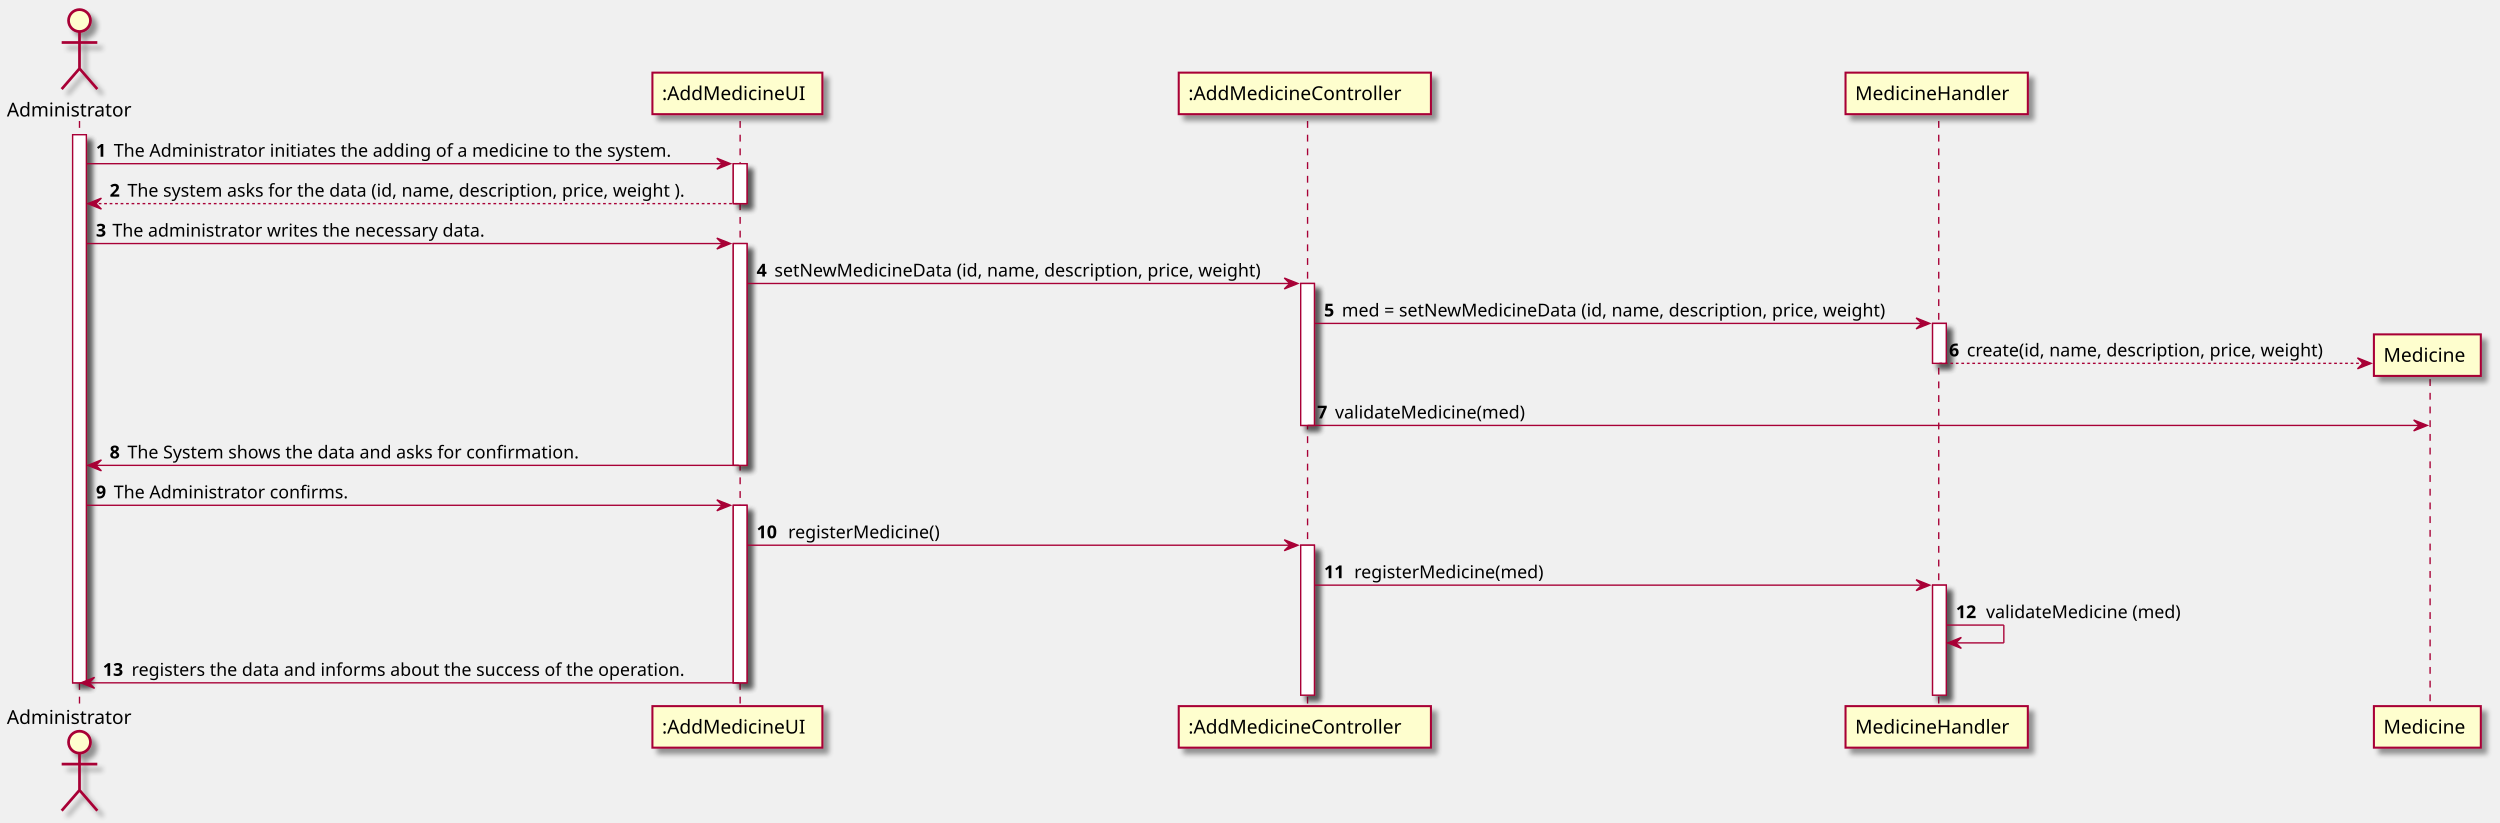
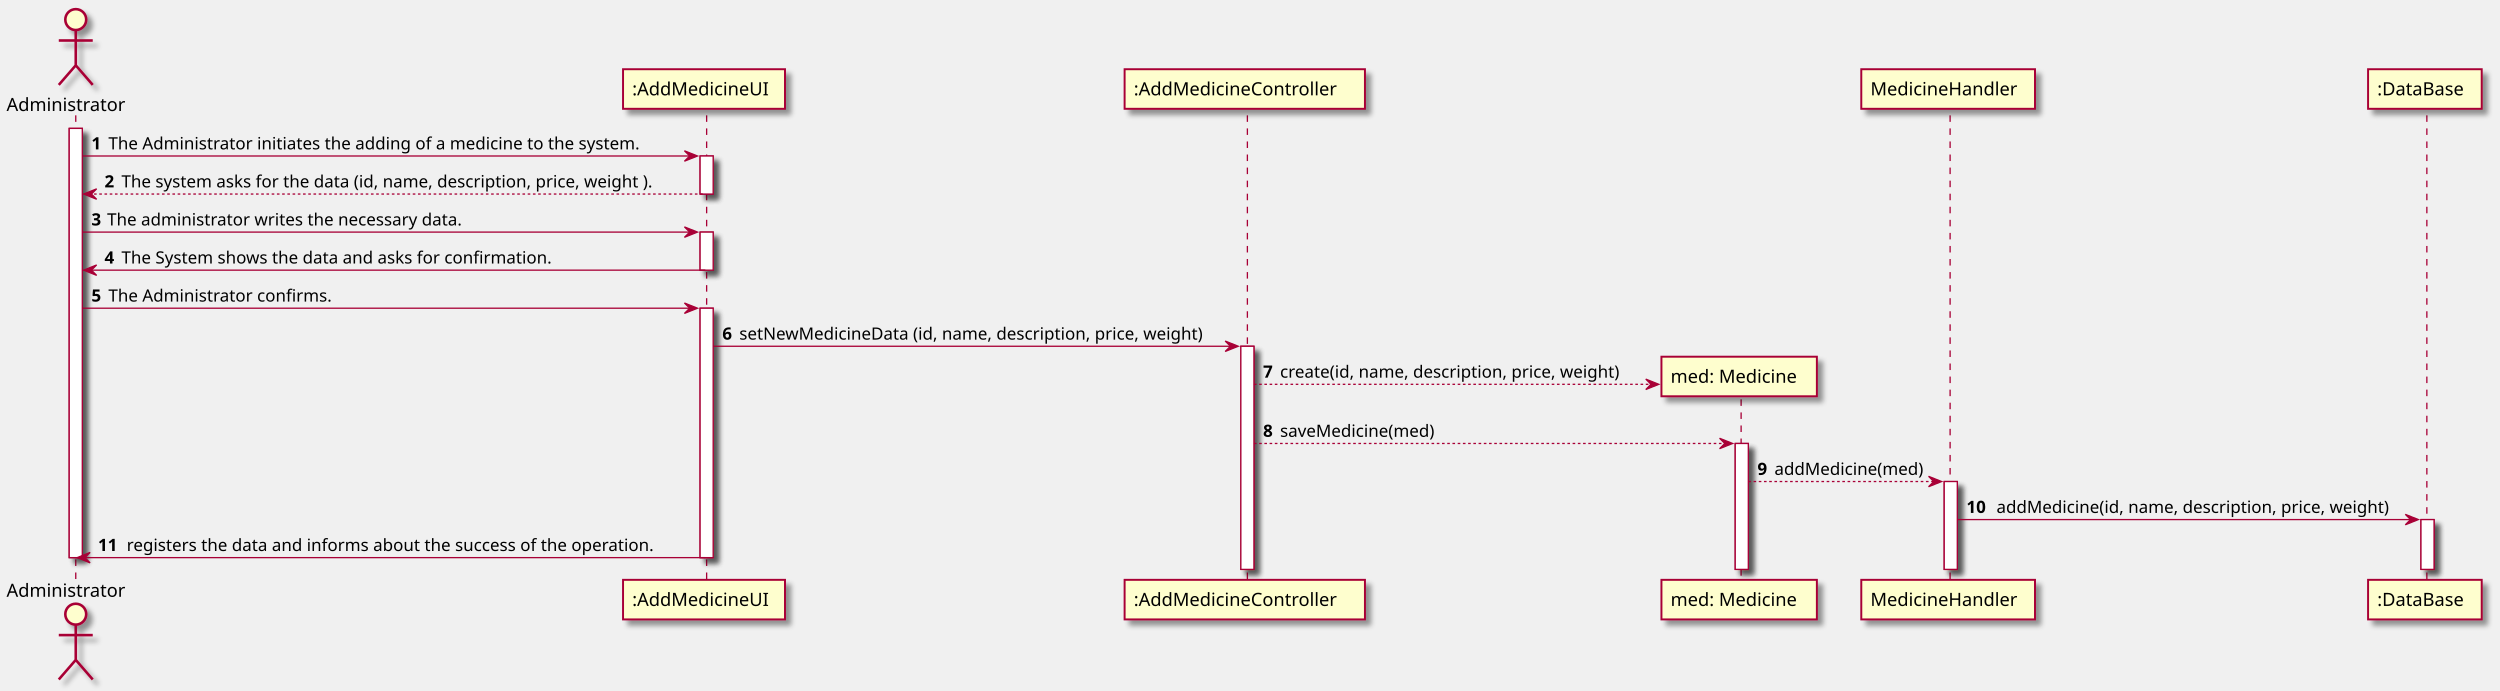
- <svg xmlns="http://www.w3.org/2000/svg" contentScriptType="application/ecmascript" contentStyleType="text/css" height="600px" preserveAspectRatio="none" style="width:1824px;height:600px;" version="1.1" viewBox="0 0 1824 600" width="1824px" zoomAndPan="magnify">
+ <svg xmlns="http://www.w3.org/2000/svg" contentScriptType="application/ecmascript" contentStyleType="text/css" height="529px" preserveAspectRatio="none" style="width:1914px;height:529px;" version="1.1" viewBox="0 0 1914 529" width="1914px" zoomAndPan="magnify">
  <defs>
-     <filter height="300%" id="f4cy38tnvhrm1" width="300%" x="-1" y="-1">
+     <filter height="300%" id="f143k6bqb1p9zn" width="300%" x="-1" y="-1">
      <feGaussianBlur result="blurOut" stdDeviation="2.0" />
      <feColorMatrix in="blurOut" result="blurOut2" type="matrix" values="0 0 0 0 0 0 0 0 0 0 0 0 0 0 0 0 0 0 .4 0" />
      <feOffset dx="4.0" dy="4.0" in="blurOut2" result="blurOut3" />
      <feBlend in="SourceGraphic" in2="blurOut3" mode="normal" />
    </filter>
  </defs>
  <g>
-     <rect fill="#FFFFFF" filter="url(#f4cy38tnvhrm1)" height="399.891" style="stroke:#A80036;stroke-width:1.0;" width="10" x="53" y="98.297" />
-     <rect fill="#FFFFFF" filter="url(#f4cy38tnvhrm1)" height="29.133" style="stroke:#A80036;stroke-width:1.0;" width="10" x="535" y="119.43" />
-     <rect fill="#FFFFFF" filter="url(#f4cy38tnvhrm1)" height="161.828" style="stroke:#A80036;stroke-width:1.0;" width="10" x="535" y="177.695" />
-     <rect fill="#FFFFFF" filter="url(#f4cy38tnvhrm1)" height="129.531" style="stroke:#A80036;stroke-width:1.0;" width="10" x="535" y="368.656" />
-     <rect fill="#FFFFFF" filter="url(#f4cy38tnvhrm1)" height="103.562" style="stroke:#A80036;stroke-width:1.0;" width="10" x="949" y="206.828" />
-     <rect fill="#FFFFFF" filter="url(#f4cy38tnvhrm1)" height="109.398" style="stroke:#A80036;stroke-width:1.0;" width="10" x="949" y="397.789" />
-     <rect fill="#FFFFFF" filter="url(#f4cy38tnvhrm1)" height="29.133" style="stroke:#A80036;stroke-width:1.0;" width="10" x="1410" y="235.961" />
-     <rect fill="#FFFFFF" filter="url(#f4cy38tnvhrm1)" height="80.266" style="stroke:#A80036;stroke-width:1.0;" width="10" x="1410" y="426.922" />
-     <line style="stroke:#A80036;stroke-width:1.0;stroke-dasharray:5.0,5.0;" x1="58" x2="58" y1="88.297" y2="516.188" />
-     <line style="stroke:#A80036;stroke-width:1.0;stroke-dasharray:5.0,5.0;" x1="540" x2="540" y1="88.297" y2="516.188" />
-     <line style="stroke:#A80036;stroke-width:1.0;stroke-dasharray:5.0,5.0;" x1="954" x2="954" y1="88.297" y2="516.188" />
-     <line style="stroke:#A80036;stroke-width:1.0;stroke-dasharray:5.0,5.0;" x1="1414.5" x2="1414.5" y1="88.297" y2="516.188" />
-     <line style="stroke:#A80036;stroke-width:1.0;stroke-dasharray:5.0,5.0;" x1="1773" x2="1773" y1="276.609" y2="516.188" />
-     <text fill="#000000" font-family="sans-serif" font-size="14" lengthAdjust="spacingAndGlyphs" textLength="100" x="5" y="84.995">Administrator</text>
-     <ellipse cx="58" cy="15" fill="#FEFECE" filter="url(#f4cy38tnvhrm1)" rx="8" ry="8" style="stroke:#A80036;stroke-width:2.0;" />
-     <path d="M58,23 L58,50 M45,31 L71,31 M58,50 L45,65 M58,50 L71,65 " fill="none" filter="url(#f4cy38tnvhrm1)" style="stroke:#A80036;stroke-width:2.0;" />
-     <text fill="#000000" font-family="sans-serif" font-size="14" lengthAdjust="spacingAndGlyphs" textLength="100" x="5" y="528.183">Administrator</text>
-     <ellipse cx="58" cy="541.484" fill="#FEFECE" filter="url(#f4cy38tnvhrm1)" rx="8" ry="8" style="stroke:#A80036;stroke-width:2.0;" />
-     <path d="M58,549.484 L58,576.484 M45,557.484 L71,557.484 M58,576.484 L45,591.484 M58,576.484 L71,591.484 " fill="none" filter="url(#f4cy38tnvhrm1)" style="stroke:#A80036;stroke-width:2.0;" />
-     <rect fill="#FEFECE" filter="url(#f4cy38tnvhrm1)" height="30.297" style="stroke:#A80036;stroke-width:1.5;" width="124" x="476" y="53" />
-     <text fill="#000000" font-family="sans-serif" font-size="14" lengthAdjust="spacingAndGlyphs" textLength="110" x="483" y="72.995">:AddMedicineUI</text>
-     <rect fill="#FEFECE" filter="url(#f4cy38tnvhrm1)" height="30.297" style="stroke:#A80036;stroke-width:1.5;" width="124" x="476" y="515.188" />
-     <text fill="#000000" font-family="sans-serif" font-size="14" lengthAdjust="spacingAndGlyphs" textLength="110" x="483" y="535.183">:AddMedicineUI</text>
-     <rect fill="#FEFECE" filter="url(#f4cy38tnvhrm1)" height="30.297" style="stroke:#A80036;stroke-width:1.5;" width="184" x="860" y="53" />
-     <text fill="#000000" font-family="sans-serif" font-size="14" lengthAdjust="spacingAndGlyphs" textLength="170" x="867" y="72.995">:AddMedicineController</text>
-     <rect fill="#FEFECE" filter="url(#f4cy38tnvhrm1)" height="30.297" style="stroke:#A80036;stroke-width:1.5;" width="184" x="860" y="515.188" />
-     <text fill="#000000" font-family="sans-serif" font-size="14" lengthAdjust="spacingAndGlyphs" textLength="170" x="867" y="535.183">:AddMedicineController</text>
-     <rect fill="#FEFECE" filter="url(#f4cy38tnvhrm1)" height="30.297" style="stroke:#A80036;stroke-width:1.5;" width="133" x="1346.5" y="53" />
-     <text fill="#000000" font-family="sans-serif" font-size="14" lengthAdjust="spacingAndGlyphs" textLength="119" x="1353.5" y="72.995">MedicineHandler</text>
-     <rect fill="#FEFECE" filter="url(#f4cy38tnvhrm1)" height="30.297" style="stroke:#A80036;stroke-width:1.5;" width="133" x="1346.5" y="515.188" />
-     <text fill="#000000" font-family="sans-serif" font-size="14" lengthAdjust="spacingAndGlyphs" textLength="119" x="1353.5" y="535.183">MedicineHandler</text>
-     <rect fill="#FEFECE" filter="url(#f4cy38tnvhrm1)" height="30.297" style="stroke:#A80036;stroke-width:1.5;" width="78" x="1732" y="515.188" />
-     <text fill="#000000" font-family="sans-serif" font-size="14" lengthAdjust="spacingAndGlyphs" textLength="64" x="1739" y="535.183">Medicine</text>
-     <rect fill="#FFFFFF" filter="url(#f4cy38tnvhrm1)" height="399.891" style="stroke:#A80036;stroke-width:1.0;" width="10" x="53" y="98.297" />
-     <rect fill="#FFFFFF" filter="url(#f4cy38tnvhrm1)" height="29.133" style="stroke:#A80036;stroke-width:1.0;" width="10" x="535" y="119.43" />
-     <rect fill="#FFFFFF" filter="url(#f4cy38tnvhrm1)" height="161.828" style="stroke:#A80036;stroke-width:1.0;" width="10" x="535" y="177.695" />
-     <rect fill="#FFFFFF" filter="url(#f4cy38tnvhrm1)" height="129.531" style="stroke:#A80036;stroke-width:1.0;" width="10" x="535" y="368.656" />
-     <rect fill="#FFFFFF" filter="url(#f4cy38tnvhrm1)" height="103.562" style="stroke:#A80036;stroke-width:1.0;" width="10" x="949" y="206.828" />
-     <rect fill="#FFFFFF" filter="url(#f4cy38tnvhrm1)" height="109.398" style="stroke:#A80036;stroke-width:1.0;" width="10" x="949" y="397.789" />
-     <rect fill="#FFFFFF" filter="url(#f4cy38tnvhrm1)" height="29.133" style="stroke:#A80036;stroke-width:1.0;" width="10" x="1410" y="235.961" />
-     <rect fill="#FFFFFF" filter="url(#f4cy38tnvhrm1)" height="80.266" style="stroke:#A80036;stroke-width:1.0;" width="10" x="1410" y="426.922" />
-     <polygon fill="#A80036" points="523,115.43,533,119.43,523,123.43,527,119.43" style="stroke:#A80036;stroke-width:1.0;" />
-     <line style="stroke:#A80036;stroke-width:1.0;" x1="63" x2="529" y1="119.43" y2="119.43" />
-     <text fill="#000000" font-family="sans-serif" font-size="13" font-weight="bold" lengthAdjust="spacingAndGlyphs" textLength="9" x="70" y="114.364">1</text>
-     <text fill="#000000" font-family="sans-serif" font-size="13" lengthAdjust="spacingAndGlyphs" textLength="430" x="83" y="114.364">The Administrator initiates the adding of a medicine to the system.</text>
+     <rect fill="#FFFFFF" filter="url(#f143k6bqb1p9zn)" height="328.625" style="stroke:#A80036;stroke-width:1.0;" width="10" x="53" y="98.297" />
+     <rect fill="#FFFFFF" filter="url(#f143k6bqb1p9zn)" height="29.133" style="stroke:#A80036;stroke-width:1.0;" width="10" x="536" y="119.43" />
+     <rect fill="#FFFFFF" filter="url(#f143k6bqb1p9zn)" height="29.133" style="stroke:#A80036;stroke-width:1.0;" width="10" x="536" y="177.695" />
+     <rect fill="#FFFFFF" filter="url(#f143k6bqb1p9zn)" height="190.961" style="stroke:#A80036;stroke-width:1.0;" width="10" x="536" y="235.961" />
+     <rect fill="#FFFFFF" filter="url(#f143k6bqb1p9zn)" height="170.828" style="stroke:#A80036;stroke-width:1.0;" width="10" x="950" y="265.094" />
+     <rect fill="#FFFFFF" filter="url(#f143k6bqb1p9zn)" height="96.398" style="stroke:#A80036;stroke-width:1.0;" width="10" x="1328.5" y="339.523" />
+     <rect fill="#FFFFFF" filter="url(#f143k6bqb1p9zn)" height="67.266" style="stroke:#A80036;stroke-width:1.0;" width="10" x="1488.5" y="368.656" />
+     <rect fill="#FFFFFF" filter="url(#f143k6bqb1p9zn)" height="38.133" style="stroke:#A80036;stroke-width:1.0;" width="10" x="1853.5" y="397.789" />
+     <line style="stroke:#A80036;stroke-width:1.0;stroke-dasharray:5.0,5.0;" x1="58" x2="58" y1="88.297" y2="444.922" />
+     <line style="stroke:#A80036;stroke-width:1.0;stroke-dasharray:5.0,5.0;" x1="541" x2="541" y1="88.297" y2="444.922" />
+     <line style="stroke:#A80036;stroke-width:1.0;stroke-dasharray:5.0,5.0;" x1="955" x2="955" y1="88.297" y2="444.922" />
+     <line style="stroke:#A80036;stroke-width:1.0;stroke-dasharray:5.0,5.0;" x1="1333" x2="1333" y1="305.742" y2="444.922" />
+     <line style="stroke:#A80036;stroke-width:1.0;stroke-dasharray:5.0,5.0;" x1="1493" x2="1493" y1="88.297" y2="444.922" />
+     <line style="stroke:#A80036;stroke-width:1.0;stroke-dasharray:5.0,5.0;" x1="1858" x2="1858" y1="88.297" y2="444.922" />
+     <text fill="#000000" font-family="sans-serif" font-size="14" lengthAdjust="spacing" textLength="100" x="5" y="84.995">Administrator</text>
+     <ellipse cx="58" cy="15" fill="#FEFECE" filter="url(#f143k6bqb1p9zn)" rx="8" ry="8" style="stroke:#A80036;stroke-width:2.0;" />
+     <path d="M58,23 L58,50 M45,31 L71,31 M58,50 L45,65 M58,50 L71,65 " fill="none" filter="url(#f143k6bqb1p9zn)" style="stroke:#A80036;stroke-width:2.0;" />
+     <text fill="#000000" font-family="sans-serif" font-size="14" lengthAdjust="spacing" textLength="100" x="5" y="456.917">Administrator</text>
+     <ellipse cx="58" cy="470.219" fill="#FEFECE" filter="url(#f143k6bqb1p9zn)" rx="8" ry="8" style="stroke:#A80036;stroke-width:2.0;" />
+     <path d="M58,478.219 L58,505.219 M45,486.219 L71,486.219 M58,505.219 L45,520.219 M58,505.219 L71,520.219 " fill="none" filter="url(#f143k6bqb1p9zn)" style="stroke:#A80036;stroke-width:2.0;" />
+     <rect fill="#FEFECE" filter="url(#f143k6bqb1p9zn)" height="30.297" style="stroke:#A80036;stroke-width:1.5;" width="124" x="477" y="53" />
+     <text fill="#000000" font-family="sans-serif" font-size="14" lengthAdjust="spacing" textLength="110" x="484" y="72.995">:AddMedicineUI</text>
+     <rect fill="#FEFECE" filter="url(#f143k6bqb1p9zn)" height="30.297" style="stroke:#A80036;stroke-width:1.5;" width="124" x="477" y="443.922" />
+     <text fill="#000000" font-family="sans-serif" font-size="14" lengthAdjust="spacing" textLength="110" x="484" y="463.917">:AddMedicineUI</text>
+     <rect fill="#FEFECE" filter="url(#f143k6bqb1p9zn)" height="30.297" style="stroke:#A80036;stroke-width:1.5;" width="184" x="861" y="53" />
+     <text fill="#000000" font-family="sans-serif" font-size="14" lengthAdjust="spacing" textLength="170" x="868" y="72.995">:AddMedicineController</text>
+     <rect fill="#FEFECE" filter="url(#f143k6bqb1p9zn)" height="30.297" style="stroke:#A80036;stroke-width:1.5;" width="184" x="861" y="443.922" />
+     <text fill="#000000" font-family="sans-serif" font-size="14" lengthAdjust="spacing" textLength="170" x="868" y="463.917">:AddMedicineController</text>
+     <rect fill="#FEFECE" filter="url(#f143k6bqb1p9zn)" height="30.297" style="stroke:#A80036;stroke-width:1.5;" width="119" x="1272" y="443.922" />
+     <text fill="#000000" font-family="sans-serif" font-size="14" lengthAdjust="spacing" textLength="105" x="1279" y="463.917">med: Medicine</text>
+     <rect fill="#FEFECE" filter="url(#f143k6bqb1p9zn)" height="30.297" style="stroke:#A80036;stroke-width:1.5;" width="133" x="1425" y="53" />
+     <text fill="#000000" font-family="sans-serif" font-size="14" lengthAdjust="spacing" textLength="119" x="1432" y="72.995">MedicineHandler</text>
+     <rect fill="#FEFECE" filter="url(#f143k6bqb1p9zn)" height="30.297" style="stroke:#A80036;stroke-width:1.5;" width="133" x="1425" y="443.922" />
+     <text fill="#000000" font-family="sans-serif" font-size="14" lengthAdjust="spacing" textLength="119" x="1432" y="463.917">MedicineHandler</text>
+     <rect fill="#FEFECE" filter="url(#f143k6bqb1p9zn)" height="30.297" style="stroke:#A80036;stroke-width:1.5;" width="87" x="1813" y="53" />
+     <text fill="#000000" font-family="sans-serif" font-size="14" lengthAdjust="spacing" textLength="73" x="1820" y="72.995">:DataBase</text>
+     <rect fill="#FEFECE" filter="url(#f143k6bqb1p9zn)" height="30.297" style="stroke:#A80036;stroke-width:1.5;" width="87" x="1813" y="443.922" />
+     <text fill="#000000" font-family="sans-serif" font-size="14" lengthAdjust="spacing" textLength="73" x="1820" y="463.917">:DataBase</text>
+     <rect fill="#FFFFFF" filter="url(#f143k6bqb1p9zn)" height="328.625" style="stroke:#A80036;stroke-width:1.0;" width="10" x="53" y="98.297" />
+     <rect fill="#FFFFFF" filter="url(#f143k6bqb1p9zn)" height="29.133" style="stroke:#A80036;stroke-width:1.0;" width="10" x="536" y="119.43" />
+     <rect fill="#FFFFFF" filter="url(#f143k6bqb1p9zn)" height="29.133" style="stroke:#A80036;stroke-width:1.0;" width="10" x="536" y="177.695" />
+     <rect fill="#FFFFFF" filter="url(#f143k6bqb1p9zn)" height="190.961" style="stroke:#A80036;stroke-width:1.0;" width="10" x="536" y="235.961" />
+     <rect fill="#FFFFFF" filter="url(#f143k6bqb1p9zn)" height="170.828" style="stroke:#A80036;stroke-width:1.0;" width="10" x="950" y="265.094" />
+     <rect fill="#FFFFFF" filter="url(#f143k6bqb1p9zn)" height="96.398" style="stroke:#A80036;stroke-width:1.0;" width="10" x="1328.5" y="339.523" />
+     <rect fill="#FFFFFF" filter="url(#f143k6bqb1p9zn)" height="67.266" style="stroke:#A80036;stroke-width:1.0;" width="10" x="1488.5" y="368.656" />
+     <rect fill="#FFFFFF" filter="url(#f143k6bqb1p9zn)" height="38.133" style="stroke:#A80036;stroke-width:1.0;" width="10" x="1853.5" y="397.789" />
+     <polygon fill="#A80036" points="524,115.43,534,119.43,524,123.43,528,119.43" style="stroke:#A80036;stroke-width:1.0;" />
+     <line style="stroke:#A80036;stroke-width:1.0;" x1="63" x2="530" y1="119.43" y2="119.43" />
+     <text fill="#000000" font-family="sans-serif" font-size="13" font-weight="bold" lengthAdjust="spacing" textLength="9" x="70" y="114.364">1</text>
+     <text fill="#000000" font-family="sans-serif" font-size="13" lengthAdjust="spacing" textLength="430" x="83" y="114.364">The Administrator initiates the adding of a medicine to the system.</text>
    <polygon fill="#A80036" points="74,144.562,64,148.562,74,152.562,70,148.562" style="stroke:#A80036;stroke-width:1.0;" />
-     <line style="stroke:#A80036;stroke-width:1.0;stroke-dasharray:2.0,2.0;" x1="68" x2="539" y1="148.562" y2="148.562" />
-     <text fill="#000000" font-family="sans-serif" font-size="13" font-weight="bold" lengthAdjust="spacingAndGlyphs" textLength="9" x="80" y="143.497">2</text>
-     <text fill="#000000" font-family="sans-serif" font-size="13" lengthAdjust="spacingAndGlyphs" textLength="435" x="93" y="143.497">The system asks for the data (id, name, description, price, weight ).</text>
-     <polygon fill="#A80036" points="523,173.695,533,177.695,523,181.695,527,177.695" style="stroke:#A80036;stroke-width:1.0;" />
-     <line style="stroke:#A80036;stroke-width:1.0;" x1="63" x2="529" y1="177.695" y2="177.695" />
-     <text fill="#000000" font-family="sans-serif" font-size="13" font-weight="bold" lengthAdjust="spacingAndGlyphs" textLength="8" x="70" y="172.629">3</text>
-     <text fill="#000000" font-family="sans-serif" font-size="13" lengthAdjust="spacingAndGlyphs" textLength="289" x="82" y="172.629">The administrator writes the necessary data.</text>
-     <polygon fill="#A80036" points="937,202.828,947,206.828,937,210.828,941,206.828" style="stroke:#A80036;stroke-width:1.0;" />
-     <line style="stroke:#A80036;stroke-width:1.0;" x1="545" x2="943" y1="206.828" y2="206.828" />
-     <text fill="#000000" font-family="sans-serif" font-size="13" font-weight="bold" lengthAdjust="spacingAndGlyphs" textLength="9" x="552" y="201.762">4</text>
-     <text fill="#000000" font-family="sans-serif" font-size="13" lengthAdjust="spacingAndGlyphs" textLength="372" x="565" y="201.762">setNewMedicineData (id, name, description, price, weight)</text>
-     <polygon fill="#A80036" points="1398,231.961,1408,235.961,1398,239.961,1402,235.961" style="stroke:#A80036;stroke-width:1.0;" />
-     <line style="stroke:#A80036;stroke-width:1.0;" x1="959" x2="1404" y1="235.961" y2="235.961" />
-     <text fill="#000000" font-family="sans-serif" font-size="13" font-weight="bold" lengthAdjust="spacingAndGlyphs" textLength="9" x="966" y="230.895">5</text>
-     <text fill="#000000" font-family="sans-serif" font-size="13" lengthAdjust="spacingAndGlyphs" textLength="419" x="979" y="230.895">med = setNewMedicineData (id, name, description, price, weight)</text>
-     <polygon fill="#A80036" points="1720,261.094,1730,265.094,1720,269.094,1724,265.094" style="stroke:#A80036;stroke-width:1.0;" />
-     <line style="stroke:#A80036;stroke-width:1.0;stroke-dasharray:2.0,2.0;" x1="1415" x2="1726" y1="265.094" y2="265.094" />
-     <text fill="#000000" font-family="sans-serif" font-size="13" font-weight="bold" lengthAdjust="spacingAndGlyphs" textLength="9" x="1422" y="260.028">6</text>
-     <text fill="#000000" font-family="sans-serif" font-size="13" lengthAdjust="spacingAndGlyphs" textLength="275" x="1435" y="260.028">create(id, name, description, price, weight)</text>
-     <rect fill="#FEFECE" filter="url(#f4cy38tnvhrm1)" height="30.297" style="stroke:#A80036;stroke-width:1.5;" width="78" x="1732" y="243.961" />
-     <text fill="#000000" font-family="sans-serif" font-size="14" lengthAdjust="spacingAndGlyphs" textLength="64" x="1739" y="263.956">Medicine</text>
-     <polygon fill="#A80036" points="1761,306.391,1771,310.391,1761,314.391,1765,310.391" style="stroke:#A80036;stroke-width:1.0;" />
-     <line style="stroke:#A80036;stroke-width:1.0;" x1="954" x2="1767" y1="310.391" y2="310.391" />
-     <text fill="#000000" font-family="sans-serif" font-size="13" font-weight="bold" lengthAdjust="spacingAndGlyphs" textLength="9" x="961" y="305.325">7</text>
-     <text fill="#000000" font-family="sans-serif" font-size="13" lengthAdjust="spacingAndGlyphs" textLength="145" x="974" y="305.325">validateMedicine(med)</text>
-     <polygon fill="#A80036" points="74,335.523,64,339.523,74,343.523,70,339.523" style="stroke:#A80036;stroke-width:1.0;" />
-     <line style="stroke:#A80036;stroke-width:1.0;" x1="68" x2="539" y1="339.523" y2="339.523" />
-     <text fill="#000000" font-family="sans-serif" font-size="13" font-weight="bold" lengthAdjust="spacingAndGlyphs" textLength="9" x="80" y="334.457">8</text>
-     <text fill="#000000" font-family="sans-serif" font-size="13" lengthAdjust="spacingAndGlyphs" textLength="352" x="93" y="334.457">The System shows the data and asks for confirmation.</text>
-     <polygon fill="#A80036" points="523,364.656,533,368.656,523,372.656,527,368.656" style="stroke:#A80036;stroke-width:1.0;" />
-     <line style="stroke:#A80036;stroke-width:1.0;" x1="63" x2="529" y1="368.656" y2="368.656" />
-     <text fill="#000000" font-family="sans-serif" font-size="13" font-weight="bold" lengthAdjust="spacingAndGlyphs" textLength="9" x="70" y="363.59">9</text>
-     <text fill="#000000" font-family="sans-serif" font-size="13" lengthAdjust="spacingAndGlyphs" textLength="179" x="83" y="363.59">The Administrator confirms.</text>
-     <polygon fill="#A80036" points="937,393.789,947,397.789,937,401.789,941,397.789" style="stroke:#A80036;stroke-width:1.0;" />
-     <line style="stroke:#A80036;stroke-width:1.0;" x1="545" x2="943" y1="397.789" y2="397.789" />
-     <text fill="#000000" font-family="sans-serif" font-size="13" font-weight="bold" lengthAdjust="spacingAndGlyphs" textLength="19" x="552" y="392.723">10</text>
-     <text fill="#000000" font-family="sans-serif" font-size="13" lengthAdjust="spacingAndGlyphs" textLength="114" x="575" y="392.723">registerMedicine()</text>
-     <polygon fill="#A80036" points="1398,422.922,1408,426.922,1398,430.922,1402,426.922" style="stroke:#A80036;stroke-width:1.0;" />
-     <line style="stroke:#A80036;stroke-width:1.0;" x1="959" x2="1404" y1="426.922" y2="426.922" />
-     <text fill="#000000" font-family="sans-serif" font-size="13" font-weight="bold" lengthAdjust="spacingAndGlyphs" textLength="18" x="966" y="421.856">11</text>
-     <text fill="#000000" font-family="sans-serif" font-size="13" lengthAdjust="spacingAndGlyphs" textLength="143" x="988" y="421.856">registerMedicine(med)</text>
-     <line style="stroke:#A80036;stroke-width:1.0;" x1="1420" x2="1462" y1="456.055" y2="456.055" />
-     <line style="stroke:#A80036;stroke-width:1.0;" x1="1462" x2="1462" y1="456.055" y2="469.055" />
-     <line style="stroke:#A80036;stroke-width:1.0;" x1="1421" x2="1462" y1="469.055" y2="469.055" />
-     <polygon fill="#A80036" points="1431,465.055,1421,469.055,1431,473.055,1427,469.055" style="stroke:#A80036;stroke-width:1.0;" />
-     <text fill="#000000" font-family="sans-serif" font-size="13" font-weight="bold" lengthAdjust="spacingAndGlyphs" textLength="18" x="1427" y="450.989">12</text>
-     <text fill="#000000" font-family="sans-serif" font-size="13" lengthAdjust="spacingAndGlyphs" textLength="149" x="1449" y="450.989">validateMedicine (med)</text>
-     <polygon fill="#A80036" points="69,494.188,59,498.188,69,502.188,65,498.188" style="stroke:#A80036;stroke-width:1.0;" />
-     <line style="stroke:#A80036;stroke-width:1.0;" x1="63" x2="539" y1="498.188" y2="498.188" />
-     <text fill="#000000" font-family="sans-serif" font-size="13" font-weight="bold" lengthAdjust="spacingAndGlyphs" textLength="17" x="75" y="493.122">13</text>
-     <text fill="#000000" font-family="sans-serif" font-size="13" lengthAdjust="spacingAndGlyphs" textLength="427" x="96" y="493.122">registers the data and informs about the success of the operation.</text>
+     <line style="stroke:#A80036;stroke-width:1.0;stroke-dasharray:2.0,2.0;" x1="68" x2="540" y1="148.562" y2="148.562" />
+     <text fill="#000000" font-family="sans-serif" font-size="13" font-weight="bold" lengthAdjust="spacing" textLength="9" x="80" y="143.497">2</text>
+     <text fill="#000000" font-family="sans-serif" font-size="13" lengthAdjust="spacing" textLength="435" x="93" y="143.497">The system asks for the data (id, name, description, price, weight ).</text>
+     <polygon fill="#A80036" points="524,173.695,534,177.695,524,181.695,528,177.695" style="stroke:#A80036;stroke-width:1.0;" />
+     <line style="stroke:#A80036;stroke-width:1.0;" x1="63" x2="530" y1="177.695" y2="177.695" />
+     <text fill="#000000" font-family="sans-serif" font-size="13" font-weight="bold" lengthAdjust="spacing" textLength="8" x="70" y="172.629">3</text>
+     <text fill="#000000" font-family="sans-serif" font-size="13" lengthAdjust="spacing" textLength="289" x="82" y="172.629">The administrator writes the necessary data.</text>
+     <polygon fill="#A80036" points="74,202.828,64,206.828,74,210.828,70,206.828" style="stroke:#A80036;stroke-width:1.0;" />
+     <line style="stroke:#A80036;stroke-width:1.0;" x1="68" x2="540" y1="206.828" y2="206.828" />
+     <text fill="#000000" font-family="sans-serif" font-size="13" font-weight="bold" lengthAdjust="spacing" textLength="9" x="80" y="201.762">4</text>
+     <text fill="#000000" font-family="sans-serif" font-size="13" lengthAdjust="spacing" textLength="352" x="93" y="201.762">The System shows the data and asks for confirmation.</text>
+     <polygon fill="#A80036" points="524,231.961,534,235.961,524,239.961,528,235.961" style="stroke:#A80036;stroke-width:1.0;" />
+     <line style="stroke:#A80036;stroke-width:1.0;" x1="63" x2="530" y1="235.961" y2="235.961" />
+     <text fill="#000000" font-family="sans-serif" font-size="13" font-weight="bold" lengthAdjust="spacing" textLength="9" x="70" y="230.895">5</text>
+     <text fill="#000000" font-family="sans-serif" font-size="13" lengthAdjust="spacing" textLength="179" x="83" y="230.895">The Administrator confirms.</text>
+     <polygon fill="#A80036" points="938,261.094,948,265.094,938,269.094,942,265.094" style="stroke:#A80036;stroke-width:1.0;" />
+     <line style="stroke:#A80036;stroke-width:1.0;" x1="546" x2="944" y1="265.094" y2="265.094" />
+     <text fill="#000000" font-family="sans-serif" font-size="13" font-weight="bold" lengthAdjust="spacing" textLength="9" x="553" y="260.028">6</text>
+     <text fill="#000000" font-family="sans-serif" font-size="13" lengthAdjust="spacing" textLength="372" x="566" y="260.028">setNewMedicineData (id, name, description, price, weight)</text>
+     <polygon fill="#A80036" points="1260,290.227,1270,294.227,1260,298.227,1264,294.227" style="stroke:#A80036;stroke-width:1.0;" />
+     <line style="stroke:#A80036;stroke-width:1.0;stroke-dasharray:2.0,2.0;" x1="960" x2="1266" y1="294.227" y2="294.227" />
+     <text fill="#000000" font-family="sans-serif" font-size="13" font-weight="bold" lengthAdjust="spacing" textLength="9" x="967" y="289.161">7</text>
+     <text fill="#000000" font-family="sans-serif" font-size="13" lengthAdjust="spacing" textLength="275" x="980" y="289.161">create(id, name, description, price, weight)</text>
+     <rect fill="#FEFECE" filter="url(#f143k6bqb1p9zn)" height="30.297" style="stroke:#A80036;stroke-width:1.5;" width="119" x="1272" y="273.094" />
+     <text fill="#000000" font-family="sans-serif" font-size="14" lengthAdjust="spacing" textLength="105" x="1279" y="293.089">med: Medicine</text>
+     <polygon fill="#A80036" points="1316.5,335.523,1326.5,339.523,1316.5,343.523,1320.5,339.523" style="stroke:#A80036;stroke-width:1.0;" />
+     <line style="stroke:#A80036;stroke-width:1.0;stroke-dasharray:2.0,2.0;" x1="960" x2="1322.5" y1="339.523" y2="339.523" />
+     <text fill="#000000" font-family="sans-serif" font-size="13" font-weight="bold" lengthAdjust="spacing" textLength="9" x="967" y="334.457">8</text>
+     <text fill="#000000" font-family="sans-serif" font-size="13" lengthAdjust="spacing" textLength="125" x="980" y="334.457">saveMedicine(med)</text>
+     <polygon fill="#A80036" points="1476.5,364.656,1486.5,368.656,1476.5,372.656,1480.5,368.656" style="stroke:#A80036;stroke-width:1.0;" />
+     <line style="stroke:#A80036;stroke-width:1.0;stroke-dasharray:2.0,2.0;" x1="1338.5" x2="1482.5" y1="368.656" y2="368.656" />
+     <text fill="#000000" font-family="sans-serif" font-size="13" font-weight="bold" lengthAdjust="spacing" textLength="9" x="1345.5" y="363.59">9</text>
+     <text fill="#000000" font-family="sans-serif" font-size="13" lengthAdjust="spacing" textLength="118" x="1358.5" y="363.59">addMedicine(med)</text>
+     <polygon fill="#A80036" points="1841.5,393.789,1851.5,397.789,1841.5,401.789,1845.5,397.789" style="stroke:#A80036;stroke-width:1.0;" />
+     <line style="stroke:#A80036;stroke-width:1.0;" x1="1498.5" x2="1847.5" y1="397.789" y2="397.789" />
+     <text fill="#000000" font-family="sans-serif" font-size="13" font-weight="bold" lengthAdjust="spacing" textLength="19" x="1505.5" y="392.723">10</text>
+     <text fill="#000000" font-family="sans-serif" font-size="13" lengthAdjust="spacing" textLength="313" x="1528.5" y="392.723">addMedicine(id, name, description, price, weight)</text>
+     <polygon fill="#A80036" points="69,422.922,59,426.922,69,430.922,65,426.922" style="stroke:#A80036;stroke-width:1.0;" />
+     <line style="stroke:#A80036;stroke-width:1.0;" x1="63" x2="540" y1="426.922" y2="426.922" />
+     <text fill="#000000" font-family="sans-serif" font-size="13" font-weight="bold" lengthAdjust="spacing" textLength="18" x="75" y="421.856">11</text>
+     <text fill="#000000" font-family="sans-serif" font-size="13" lengthAdjust="spacing" textLength="427" x="97" y="421.856">registers the data and informs about the success of the operation.</text>
  </g>
</svg>
